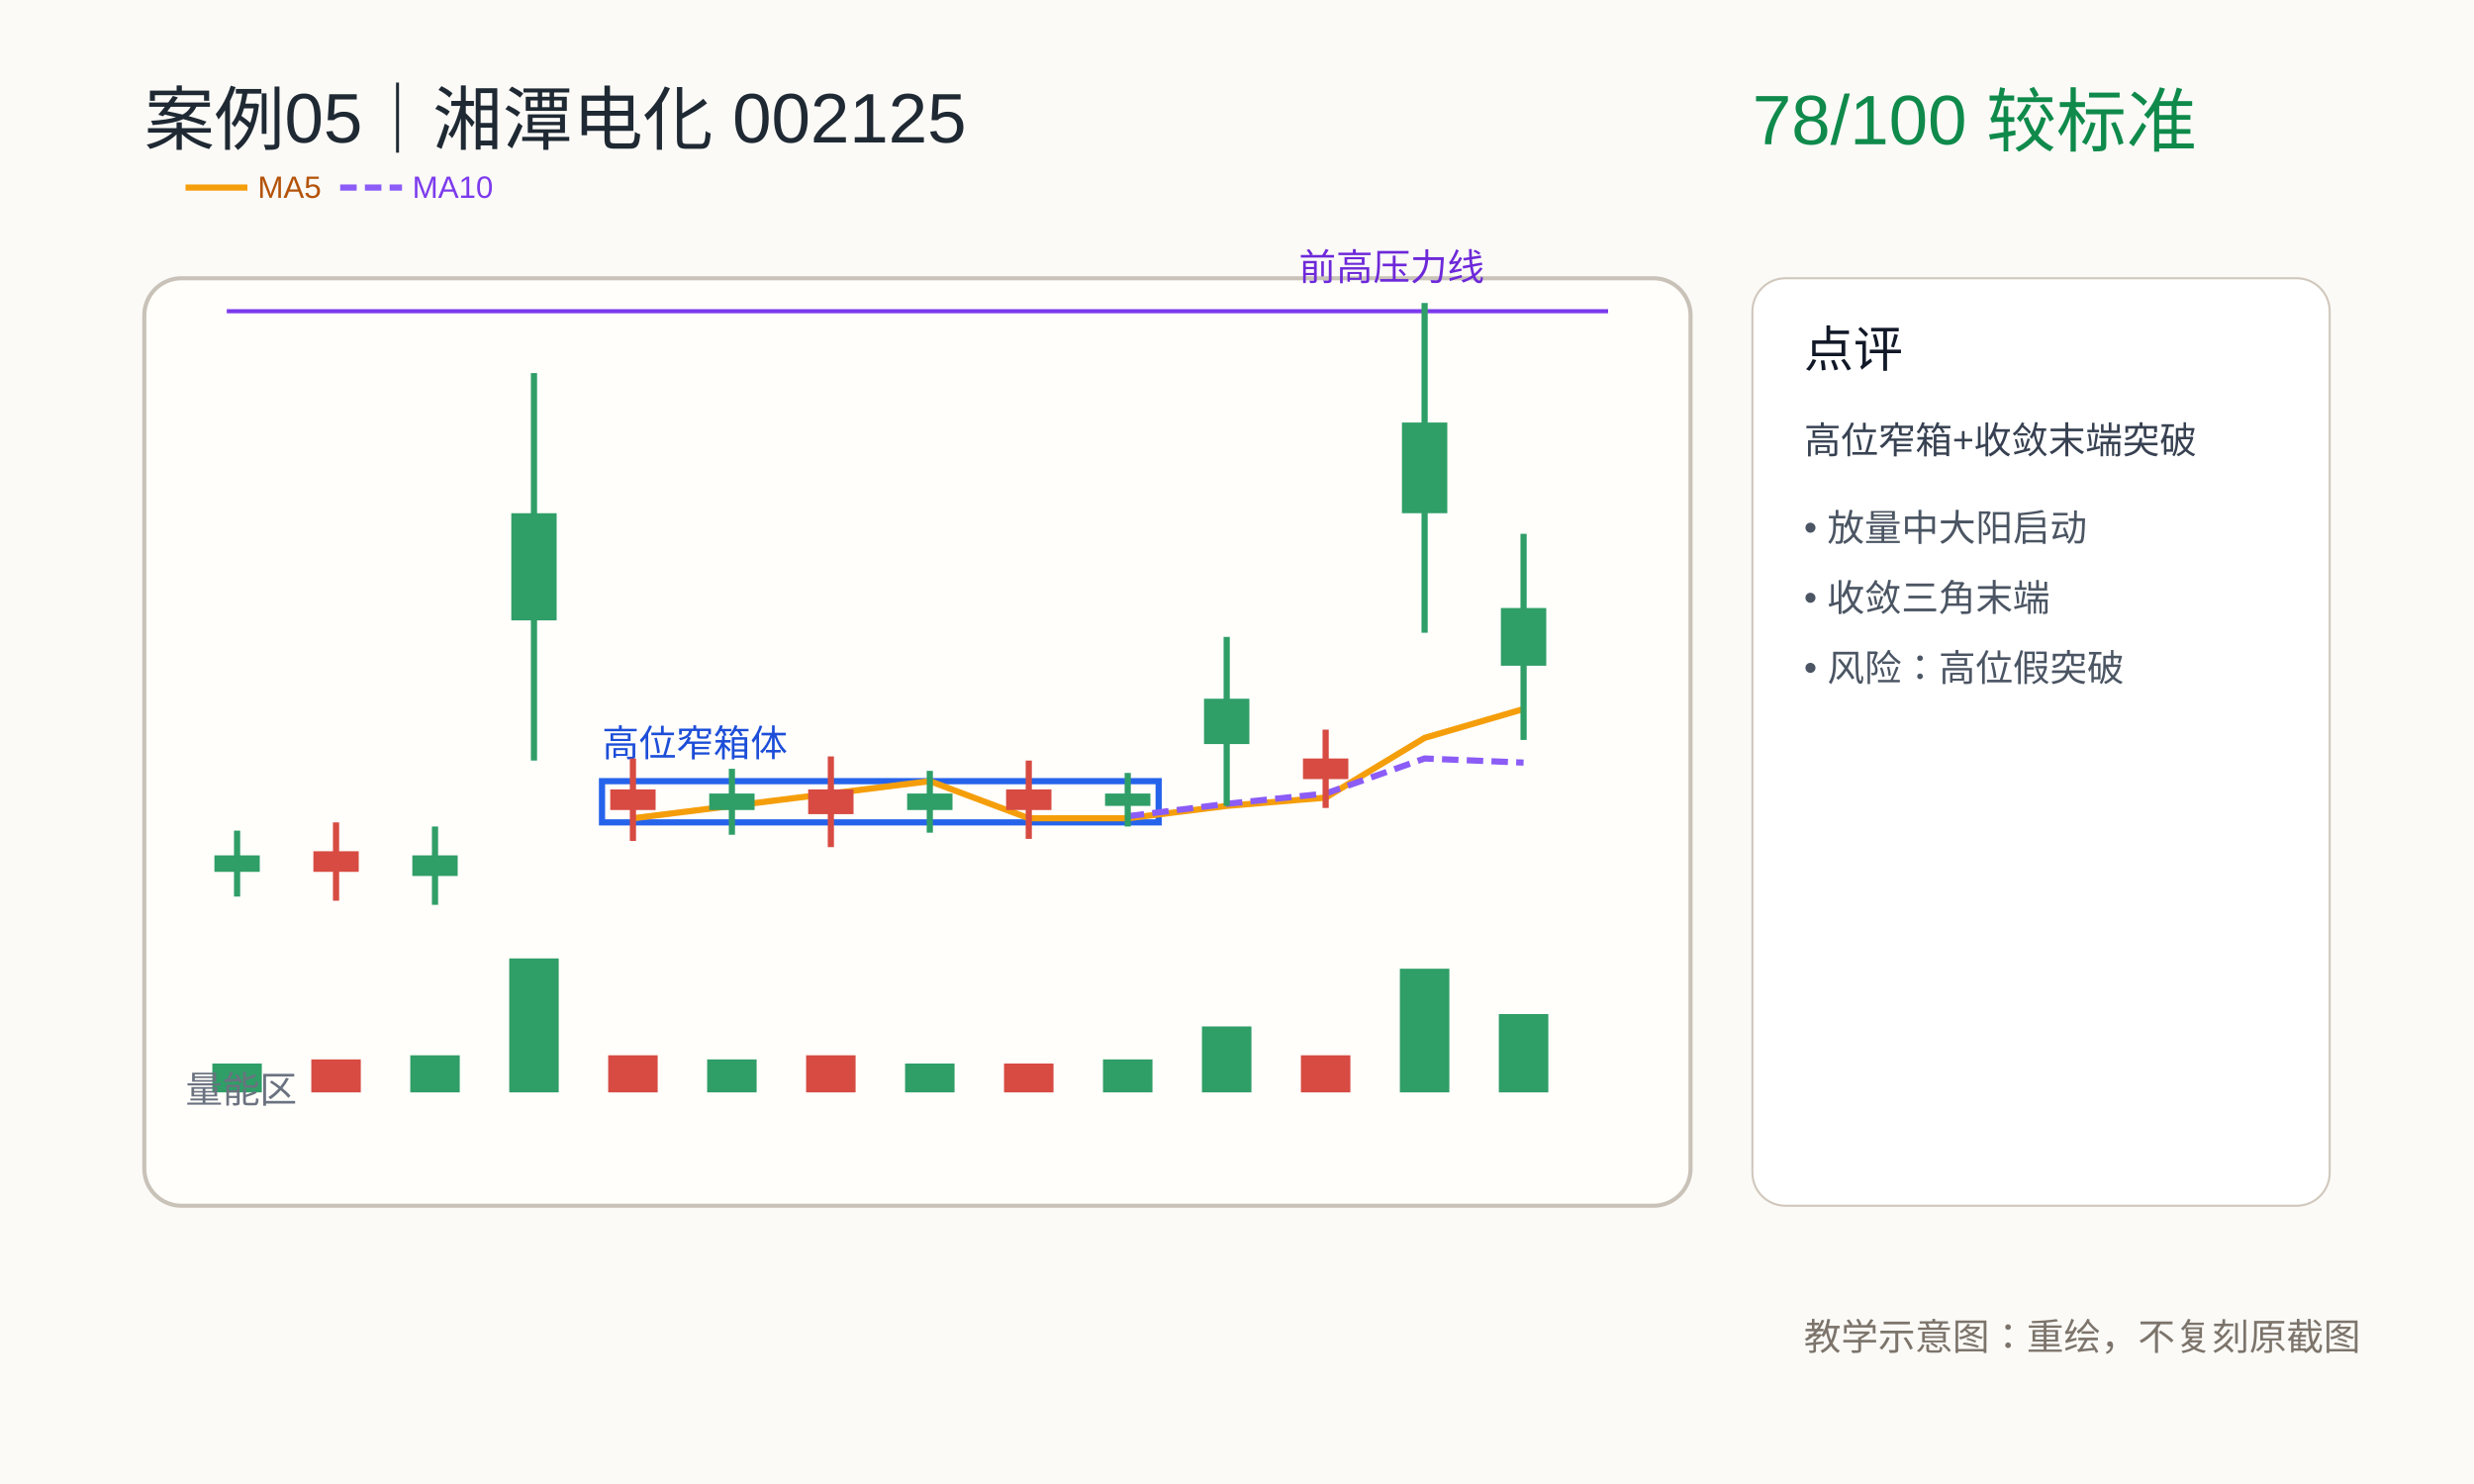
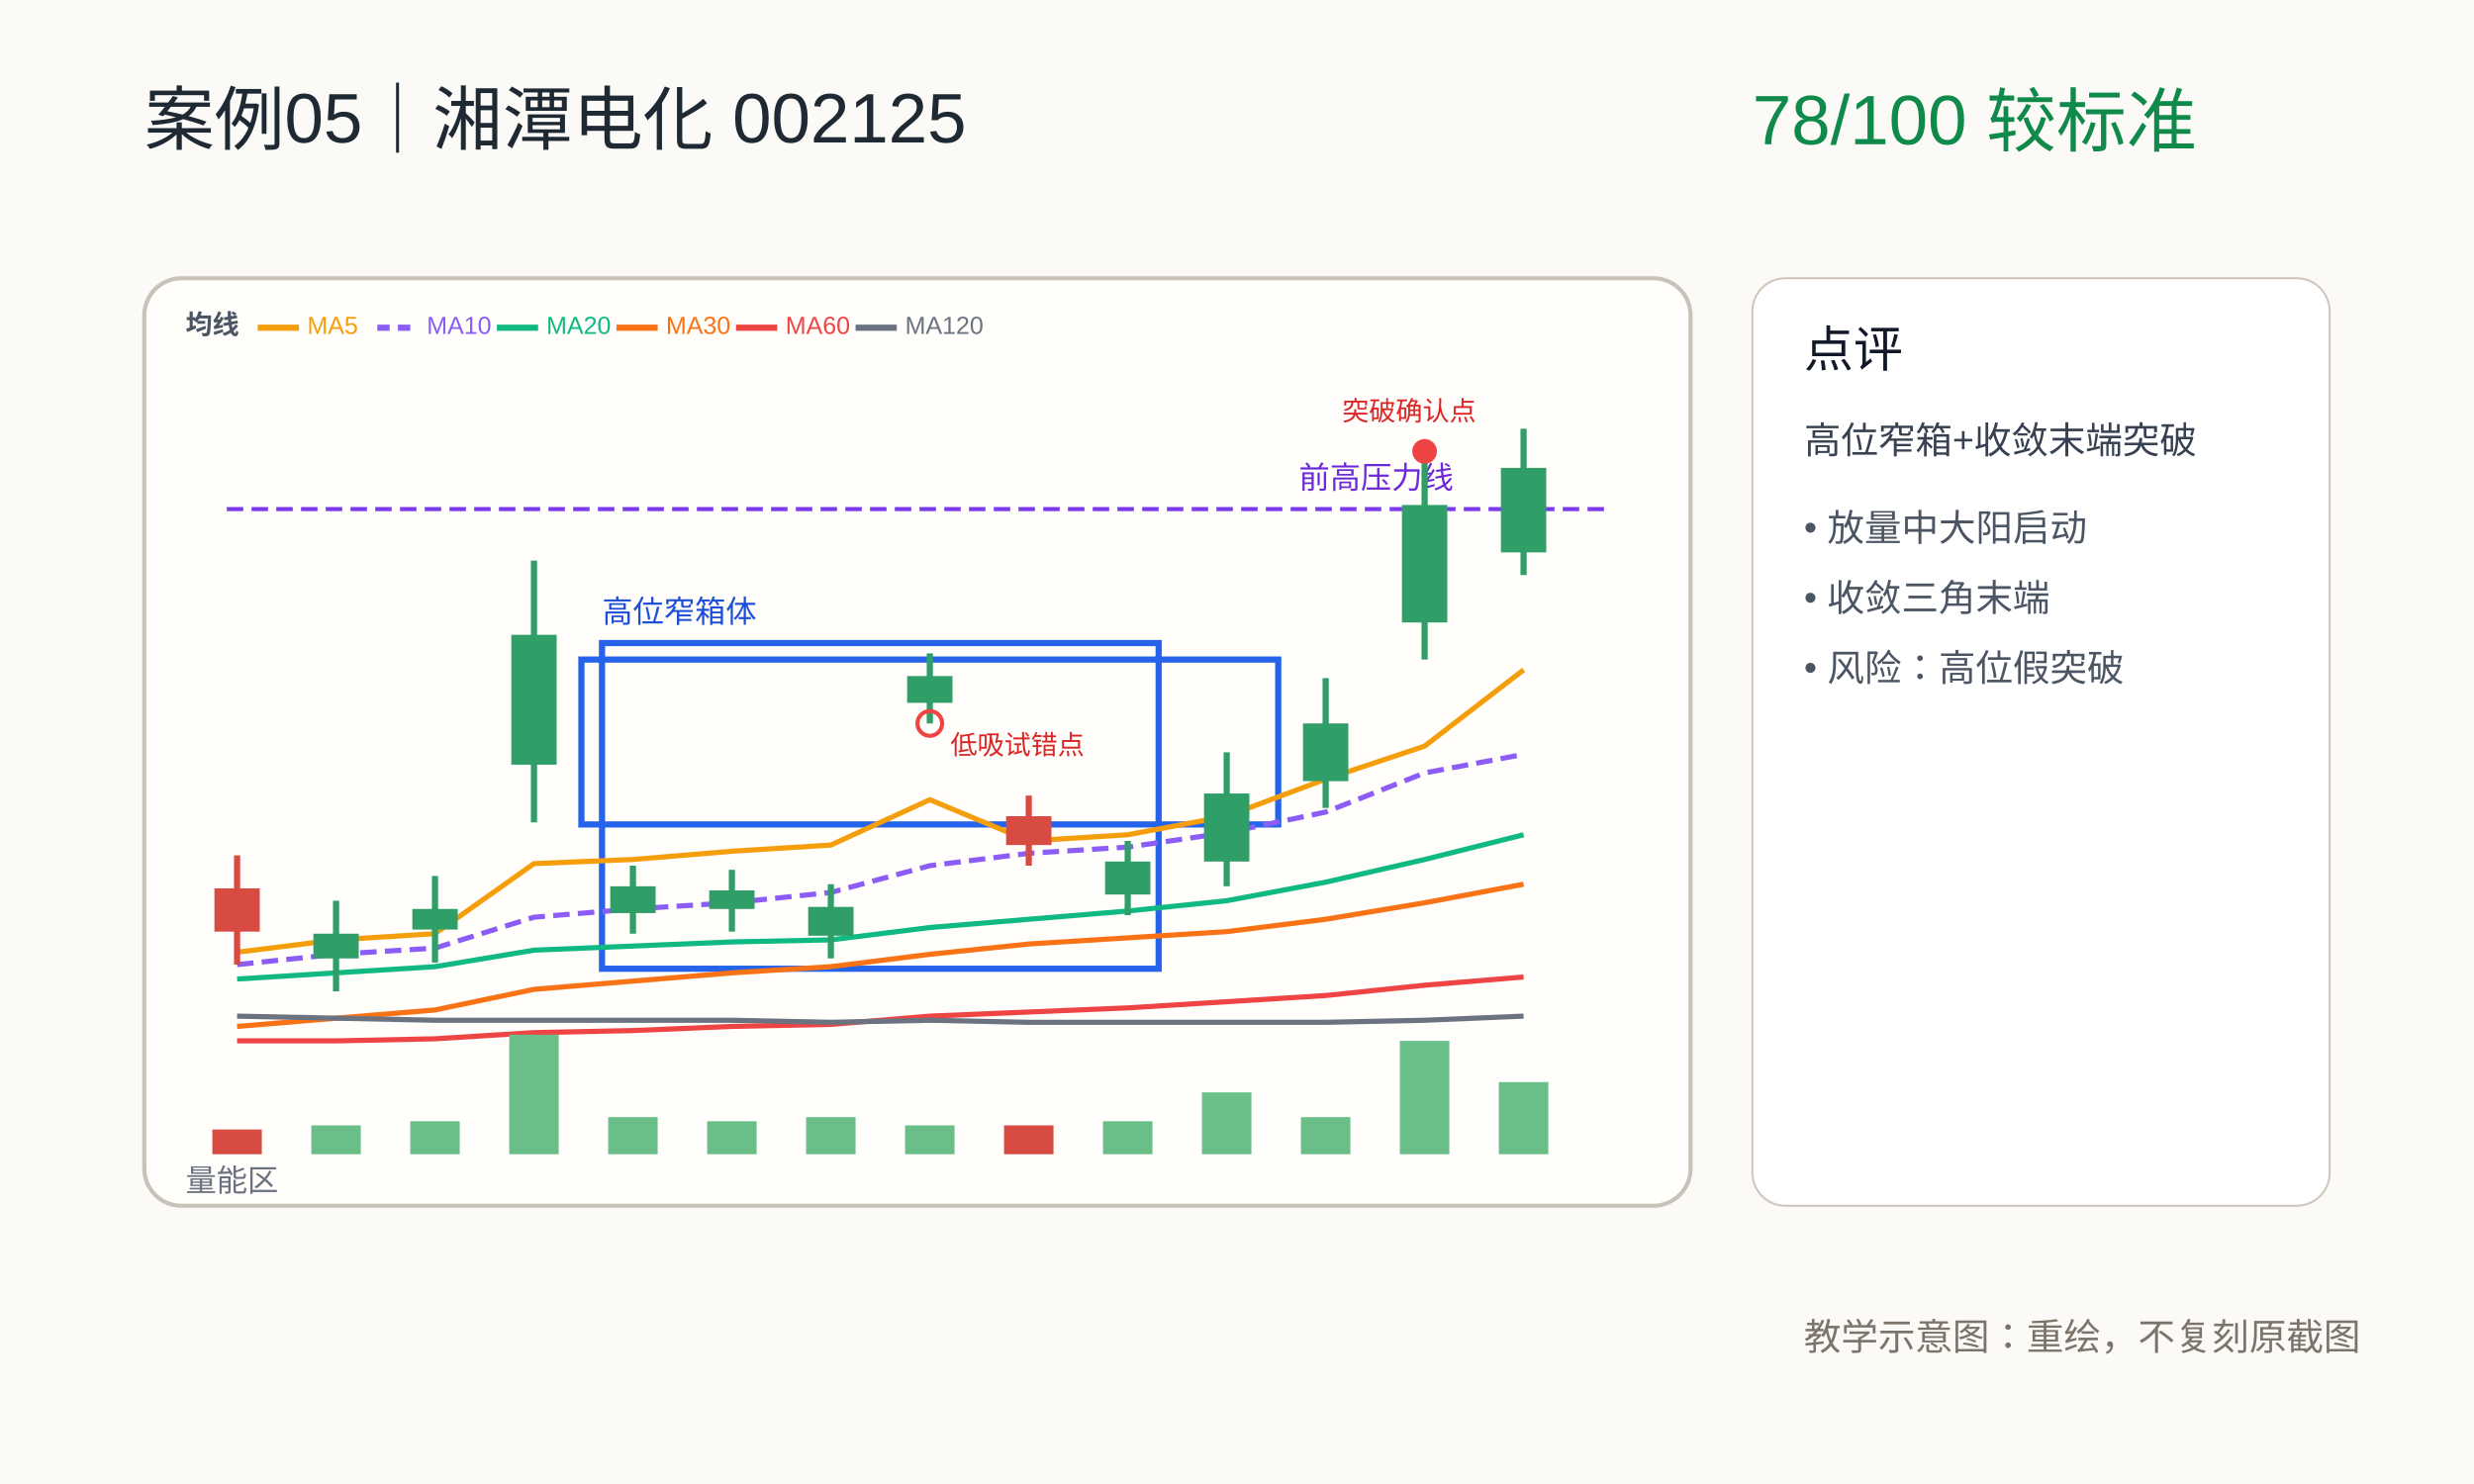
<svg xmlns="http://www.w3.org/2000/svg" width="1200" height="720" viewBox="0 0 1200 720">
  <rect width="1200" height="720" fill="#fbfaf7" />
  <rect x="70" y="135" width="750" height="450" rx="18" fill="#fffefb" stroke="#c9c2b8" stroke-width="2" />
  <text x="70" y="70" font-size="34" font-family="PingFang SC, Arial" fill="#1f2933">案例05｜湘潭电化 002125</text>
  <text x="850" y="70" font-size="34" font-family="PingFang SC, Arial" fill="#0f8a4b">78/100  较标准</text>
-   <line x1="110" y1="151" x2="780" y2="151" stroke="#7c3aed" stroke-width="2" />
-   <text x="630" y="136" font-size="18" font-family="PingFang SC, Arial" fill="#6d28d9">前高压力线</text>
-   <rect x="292" y="379" width="270" height="20" fill="none" stroke="#2563eb" stroke-width="3" />
-   <text x="292" y="367" font-size="18" font-family="PingFang SC, Arial" fill="#1d4ed8">高位窄箱体</text>
-   <polyline points="307,397 355,391 403,385 451,379 499,397 547,397 595,391 643,387 691,358 739,344" fill="none" stroke="#f59e0b" stroke-width="3" />
-   <polyline points="547,396 595,390 643,385 691,368 739,370" fill="none" stroke="#8b5cf6" stroke-width="3" stroke-dasharray="8,4" />
-   <line x1="90" y1="91" x2="120" y2="91" stroke="#f59e0b" stroke-width="3" />
-   <text x="125" y="96" font-size="15" font-family="PingFang SC, Arial" fill="#b45309">MA5</text>
-   <line x1="165" y1="91" x2="195" y2="91" stroke="#8b5cf6" stroke-width="3" stroke-dasharray="8,4" />
-   <text x="200" y="96" font-size="15" font-family="PingFang SC, Arial" fill="#7c3aed">MA10</text>
-   <line x1="115" y1="403" x2="115" y2="435" stroke="#2f9e67" stroke-width="3" />
-   <rect x="104" y="415" width="22" height="8" fill="#2f9e67" />
-   <line x1="163" y1="399" x2="163" y2="437" stroke="#d74b42" stroke-width="3" />
-   <rect x="152" y="413" width="22" height="10" fill="#d74b42" />
-   <line x1="211" y1="401" x2="211" y2="439" stroke="#2f9e67" stroke-width="3" />
-   <rect x="200" y="415" width="22" height="10" fill="#2f9e67" />
-   <line x1="259" y1="181" x2="259" y2="369" stroke="#2f9e67" stroke-width="3" />
-   <rect x="248" y="249" width="22" height="52" fill="#2f9e67" />
-   <line x1="307" y1="368" x2="307" y2="408" stroke="#d74b42" stroke-width="3" />
-   <rect x="296" y="383" width="22" height="10" fill="#d74b42" />
-   <line x1="355" y1="373" x2="355" y2="405" stroke="#2f9e67" stroke-width="3" />
-   <rect x="344" y="385" width="22" height="8" fill="#2f9e67" />
-   <line x1="403" y1="367" x2="403" y2="411" stroke="#d74b42" stroke-width="3" />
-   <rect x="392" y="383" width="22" height="12" fill="#d74b42" />
-   <line x1="451" y1="374" x2="451" y2="404" stroke="#2f9e67" stroke-width="3" />
-   <rect x="440" y="385" width="22" height="8" fill="#2f9e67" />
-   <line x1="499" y1="369" x2="499" y2="407" stroke="#d74b42" stroke-width="3" />
-   <rect x="488" y="383" width="22" height="10" fill="#d74b42" />
-   <line x1="547" y1="375" x2="547" y2="401" stroke="#2f9e67" stroke-width="3" />
-   <rect x="536" y="385" width="22" height="6" fill="#2f9e67" />
-   <line x1="595" y1="309" x2="595" y2="391" stroke="#2f9e67" stroke-width="3" />
-   <rect x="584" y="339" width="22" height="22" fill="#2f9e67" />
-   <line x1="643" y1="354" x2="643" y2="392" stroke="#d74b42" stroke-width="3" />
-   <rect x="632" y="368" width="22" height="10" fill="#d74b42" />
-   <line x1="691" y1="147" x2="691" y2="307" stroke="#2f9e67" stroke-width="3" />
-   <rect x="680" y="205" width="22" height="44" fill="#2f9e67" />
-   <line x1="739" y1="259" x2="739" y2="359" stroke="#2f9e67" stroke-width="3" />
-   <rect x="728" y="295" width="22" height="28" fill="#2f9e67" />
-   <rect x="103" y="516" width="24" height="14" fill="#2f9e67" />
-   <rect x="151" y="514" width="24" height="16" fill="#d74b42" />
-   <rect x="199" y="512" width="24" height="18" fill="#2f9e67" />
-   <rect x="247" y="465" width="24" height="65" fill="#2f9e67" />
-   <rect x="295" y="512" width="24" height="18" fill="#d74b42" />
-   <rect x="343" y="514" width="24" height="16" fill="#2f9e67" />
-   <rect x="391" y="512" width="24" height="18" fill="#d74b42" />
-   <rect x="439" y="516" width="24" height="14" fill="#2f9e67" />
-   <rect x="487" y="516" width="24" height="14" fill="#d74b42" />
-   <rect x="535" y="514" width="24" height="16" fill="#2f9e67" />
-   <rect x="583" y="498" width="24" height="32" fill="#2f9e67" />
-   <rect x="631" y="512" width="24" height="18" fill="#d74b42" />
-   <rect x="679" y="470" width="24" height="60" fill="#2f9e67" />
-   <rect x="727" y="492" width="24" height="38" fill="#2f9e67" />
-   <text x="90" y="535" font-size="18" font-family="PingFang SC, Arial" fill="#6b7280">量能区</text>
+   <rect x="282" y="320" width="338" height="80" fill="none" stroke="#2563eb" stroke-width="3" />
+   <text x="90" y="162" font-size="13" font-family="PingFang SC, Arial" fill="#4b5563" font-weight="bold">均线</text>
+   <line x1="125" y1="159" x2="145" y2="159" stroke="#f59e0b" stroke-width="3" />
+   <text x="149" y="162" font-size="12" font-family="PingFang SC, Arial" fill="#f59e0b">MA5</text>
+   <line x1="183" y1="159" x2="203" y2="159" stroke="#8b5cf6" stroke-width="3" stroke-dasharray="6,4" />
+   <text x="207" y="162" font-size="12" font-family="PingFang SC, Arial" fill="#8b5cf6">MA10</text>
+   <line x1="241" y1="159" x2="261" y2="159" stroke="#10b981" stroke-width="3" />
+   <text x="265" y="162" font-size="12" font-family="PingFang SC, Arial" fill="#10b981">MA20</text>
+   <line x1="299" y1="159" x2="319" y2="159" stroke="#f97316" stroke-width="3" />
+   <text x="323" y="162" font-size="12" font-family="PingFang SC, Arial" fill="#f97316">MA30</text>
+   <line x1="357" y1="159" x2="377" y2="159" stroke="#ef4444" stroke-width="3" />
+   <text x="381" y="162" font-size="12" font-family="PingFang SC, Arial" fill="#ef4444">MA60</text>
+   <line x1="415" y1="159" x2="435" y2="159" stroke="#6b7280" stroke-width="3" />
+   <text x="439" y="162" font-size="12" font-family="PingFang SC, Arial" fill="#6b7280">MA120</text>
+   <line x1="110" y1="247" x2="780" y2="247" stroke="#7c3aed" stroke-width="2" stroke-dasharray="8,4" />
+   <text x="630" y="237" font-size="15" font-family="PingFang SC, Arial" fill="#6d28d9">前高压力线</text>
+   <rect x="292" y="312" width="270" height="158" fill="none" stroke="#2563eb" stroke-width="3" />
+   <text x="292" y="302" font-size="15" font-family="PingFang SC, Arial" fill="#1d4ed8">高位窄箱体</text>
+   <polyline points="115,462 163,456 211,453 259,419 307,417 355,413 403,410 451,388 499,408 547,405 595,396 643,378 691,362 739,325" fill="none" stroke="#f59e0b" stroke-width="2.5" />
+   <polyline points="115,468 163,463 211,460 259,445 307,441 355,438 403,433 451,420 499,414 547,411 595,404 643,394 691,375 739,366" fill="none" stroke="#8b5cf6" stroke-width="2.5" stroke-dasharray="8,4" />
+   <polyline points="115,475 163,472 211,469 259,461 307,459 355,457 403,456 451,450 499,446 547,442 595,437 643,428 691,417 739,405" fill="none" stroke="#10b981" stroke-width="2.5" />
+   <polyline points="115,498 163,494 211,490 259,480 307,476 355,472 403,469 451,463 499,458 547,455 595,452 643,446 691,438 739,429" fill="none" stroke="#f97316" stroke-width="2.5" />
+   <polyline points="115,505 163,505 211,504 259,501 307,500 355,498 403,497 451,493 499,491 547,489 595,486 643,483 691,478 739,474" fill="none" stroke="#ef4444" stroke-width="2.5" />
+   <polyline points="115,493 163,494 211,495 259,495 307,495 355,495 403,496 451,495 499,496 547,496 595,496 643,496 691,495 739,493" fill="none" stroke="#6b7280" stroke-width="2.5" />
+   <line x1="115" y1="415" x2="115" y2="468" stroke="#d74b42" stroke-width="3" />
+   <rect x="104" y="431" width="22" height="21" fill="#d74b42" />
+   <line x1="163" y1="437" x2="163" y2="481" stroke="#2f9e67" stroke-width="3" />
+   <rect x="152" y="453" width="22" height="12" fill="#2f9e67" />
+   <line x1="211" y1="425" x2="211" y2="467" stroke="#2f9e67" stroke-width="3" />
+   <rect x="200" y="441" width="22" height="10" fill="#2f9e67" />
+   <line x1="259" y1="272" x2="259" y2="399" stroke="#2f9e67" stroke-width="3" />
+   <rect x="248" y="308" width="22" height="63" fill="#2f9e67" />
+   <line x1="307" y1="420" x2="307" y2="453" stroke="#2f9e67" stroke-width="3" />
+   <rect x="296" y="430" width="22" height="13" fill="#2f9e67" />
+   <line x1="355" y1="422" x2="355" y2="452" stroke="#2f9e67" stroke-width="3" />
+   <rect x="344" y="432" width="22" height="9" fill="#2f9e67" />
+   <line x1="403" y1="429" x2="403" y2="465" stroke="#2f9e67" stroke-width="3" />
+   <rect x="392" y="440" width="22" height="14" fill="#2f9e67" />
+   <line x1="451" y1="317" x2="451" y2="351" stroke="#2f9e67" stroke-width="3" />
+   <rect x="440" y="328" width="22" height="13" fill="#2f9e67" />
+   <line x1="499" y1="386" x2="499" y2="420" stroke="#d74b42" stroke-width="3" />
+   <rect x="488" y="396" width="22" height="14" fill="#d74b42" />
+   <line x1="547" y1="408" x2="547" y2="444" stroke="#2f9e67" stroke-width="3" />
+   <rect x="536" y="418" width="22" height="16" fill="#2f9e67" />
+   <line x1="595" y1="365" x2="595" y2="430" stroke="#2f9e67" stroke-width="3" />
+   <rect x="584" y="385" width="22" height="33" fill="#2f9e67" />
+   <line x1="643" y1="329" x2="643" y2="392" stroke="#2f9e67" stroke-width="3" />
+   <rect x="632" y="351" width="22" height="28" fill="#2f9e67" />
+   <line x1="691" y1="219" x2="691" y2="320" stroke="#2f9e67" stroke-width="3" />
+   <rect x="680" y="245" width="22" height="57" fill="#2f9e67" />
+   <line x1="739" y1="208" x2="739" y2="279" stroke="#2f9e67" stroke-width="3" />
+   <rect x="728" y="227" width="22" height="41" fill="#2f9e67" />
+   <rect x="103" y="548" width="24" height="12" fill="#d74b42" />
+   <rect x="151" y="546" width="24" height="14" fill="#6abf88" />
+   <rect x="199" y="544" width="24" height="16" fill="#6abf88" />
+   <rect x="247" y="502" width="24" height="58" fill="#6abf88" />
+   <rect x="295" y="542" width="24" height="18" fill="#6abf88" />
+   <rect x="343" y="544" width="24" height="16" fill="#6abf88" />
+   <rect x="391" y="542" width="24" height="18" fill="#6abf88" />
+   <rect x="439" y="546" width="24" height="14" fill="#6abf88" />
+   <rect x="487" y="546" width="24" height="14" fill="#d74b42" />
+   <rect x="535" y="544" width="24" height="16" fill="#6abf88" />
+   <rect x="583" y="530" width="24" height="30" fill="#6abf88" />
+   <rect x="631" y="542" width="24" height="18" fill="#6abf88" />
+   <rect x="679" y="505" width="24" height="55" fill="#6abf88" />
+   <rect x="727" y="525" width="24" height="35" fill="#6abf88" />
+   <text x="90" y="578" font-size="15" font-family="PingFang SC, Arial" fill="#6b7280">量能区</text>
+   <circle cx="451" cy="351" r="6" fill="none" stroke="#ef4444" stroke-width="2" />
+   <text x="461" y="366" font-size="13" font-family="PingFang SC, Arial" fill="#dc2626">低吸试错点</text>
+   <circle cx="691" cy="219" r="6" fill="#ef4444" stroke="none" />
+   <text x="651" y="204" font-size="13" font-family="PingFang SC, Arial" fill="#dc2626">突破确认点</text>
  <rect x="850" y="135" width="280" height="450" rx="16" fill="#ffffff" stroke="#d0c7bc" />
  <text x="875" y="178" font-size="24" font-family="PingFang SC, Arial" fill="#111827">点评</text>
  <text x="875" y="220" font-size="18" font-family="PingFang SC, Arial" fill="#374151">高位窄箱+收敛末端突破</text>
  <text x="875" y="262" font-size="18" font-family="PingFang SC, Arial" fill="#4b5563">• 放量中大阳启动</text>
  <text x="875" y="296" font-size="18" font-family="PingFang SC, Arial" fill="#4b5563">• 收敛三角末端</text>
  <text x="875" y="330" font-size="18" font-family="PingFang SC, Arial" fill="#4b5563">• 风险：高位假突破</text>
  <text x="875" y="655" font-size="18" font-family="PingFang SC, Arial" fill="#7c746b">教学示意图：重绘，不复刻原截图</text>
</svg>
